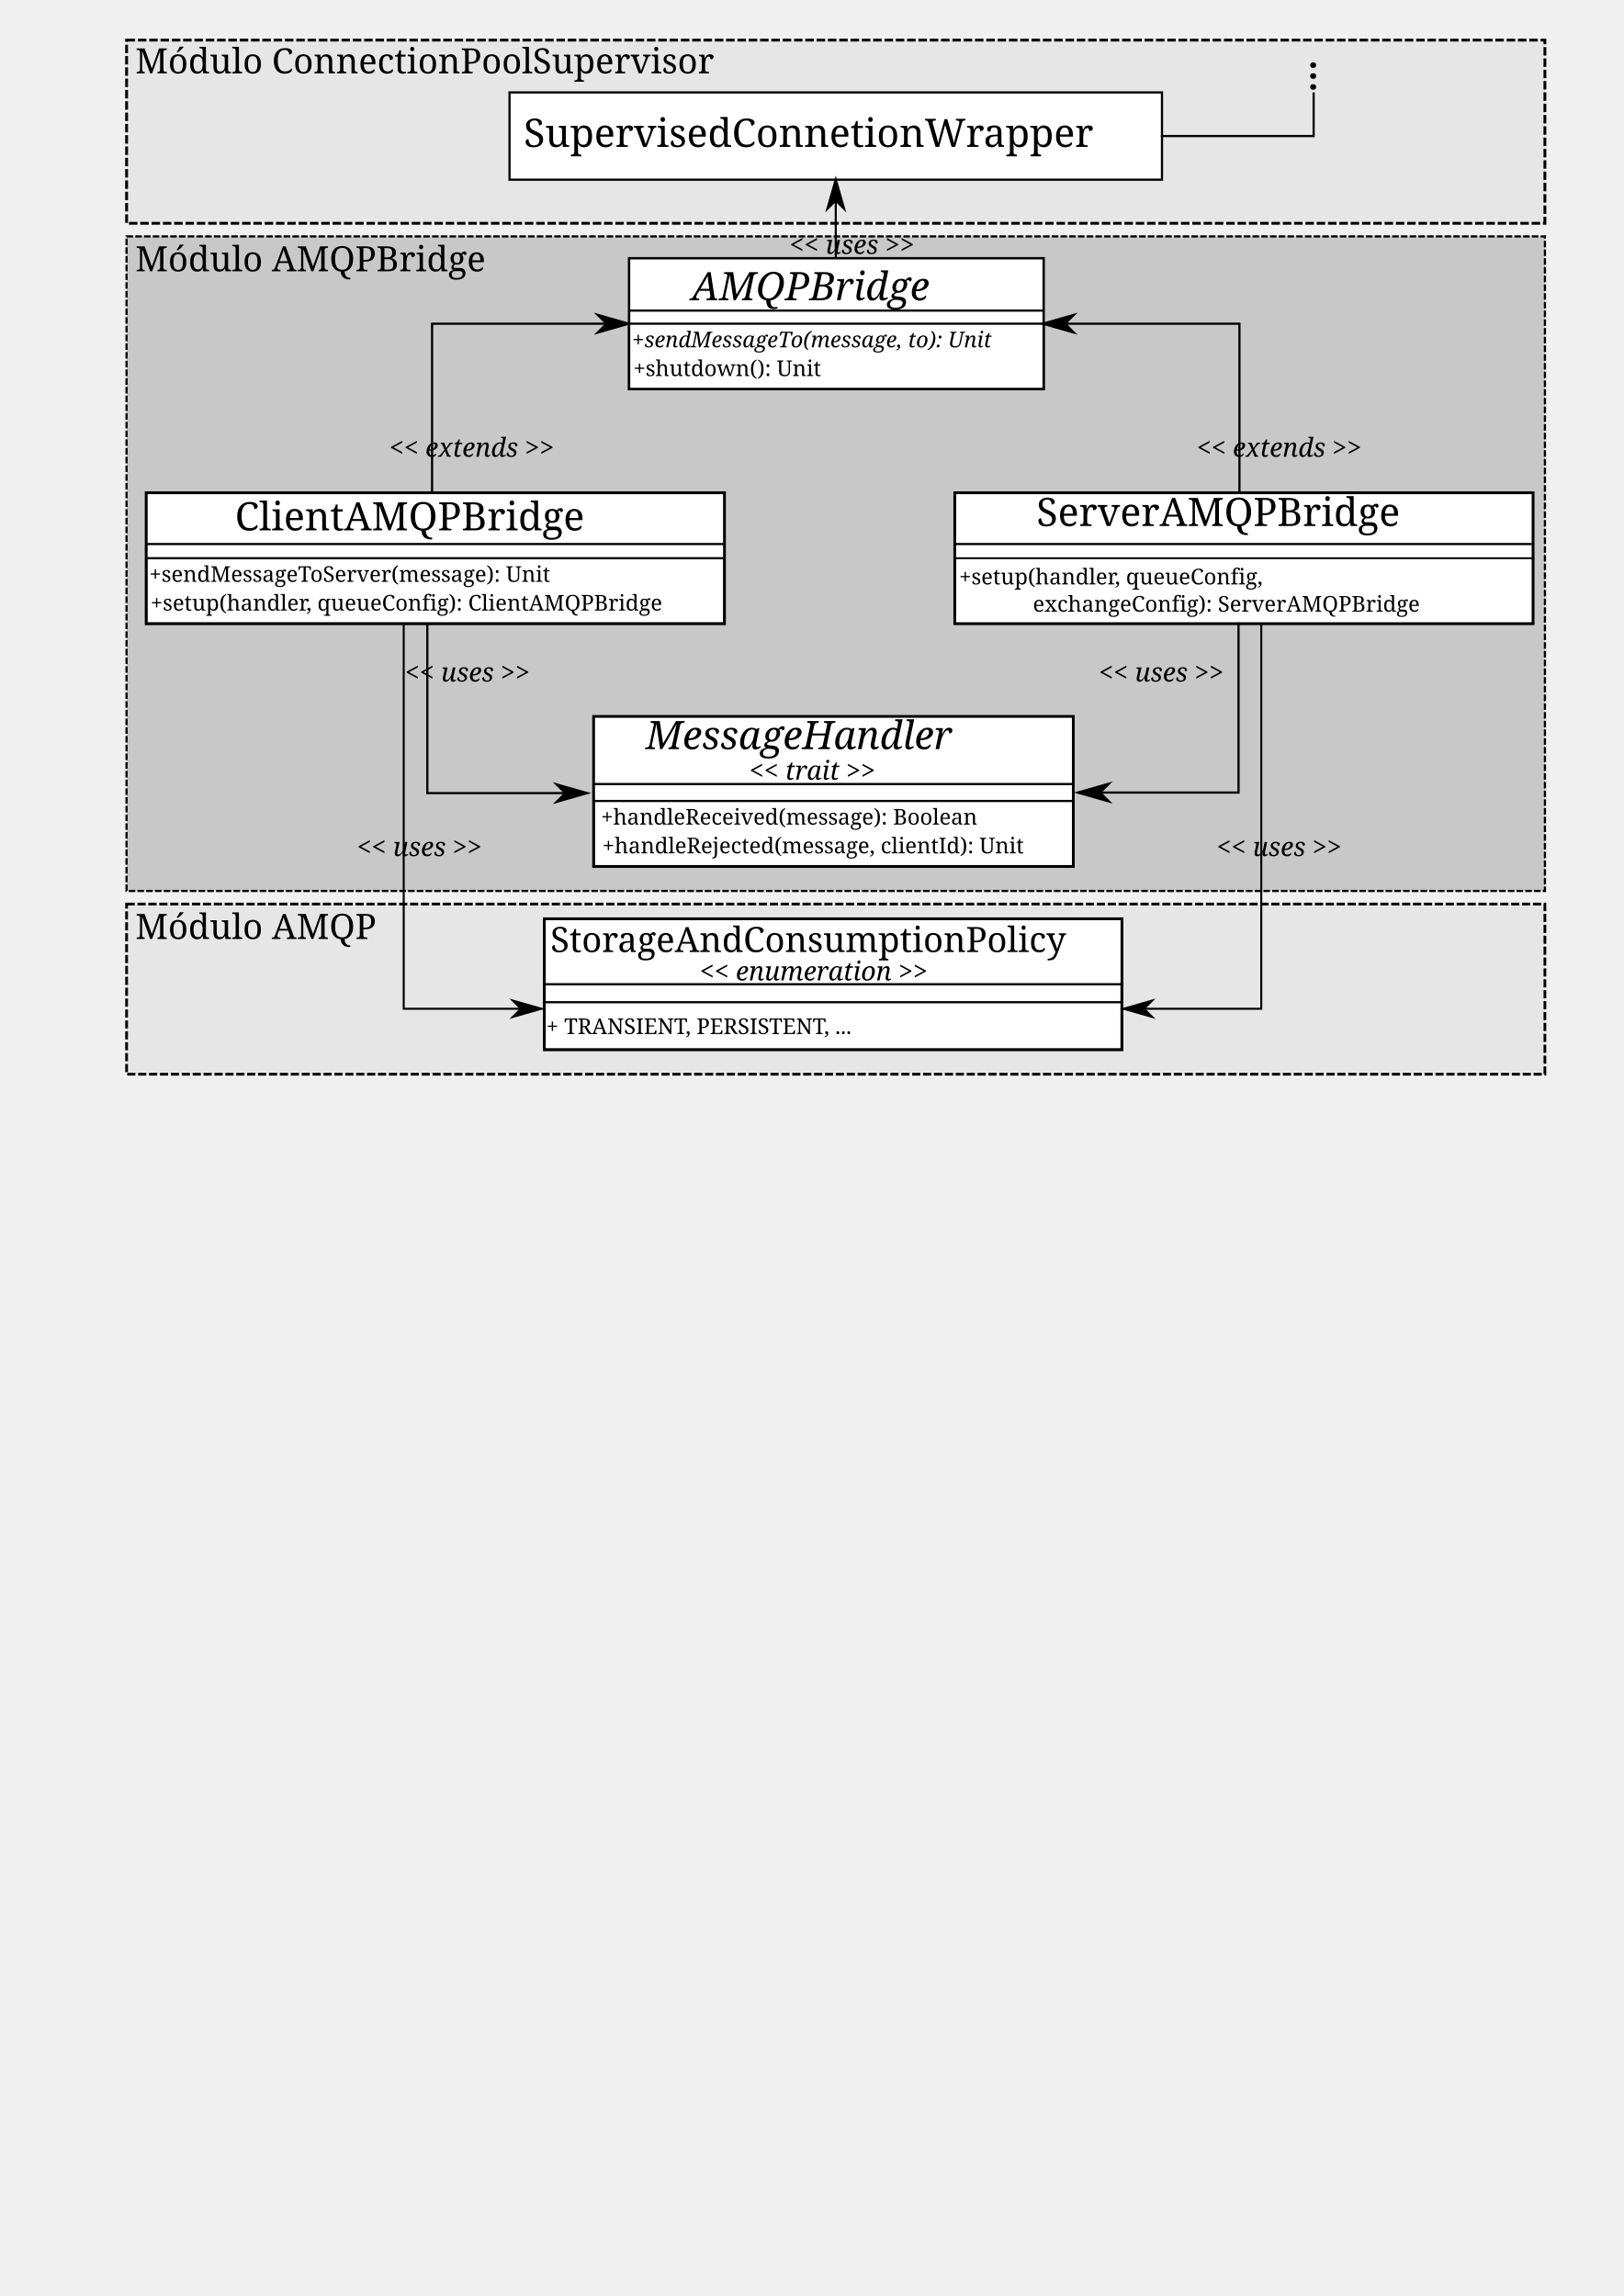
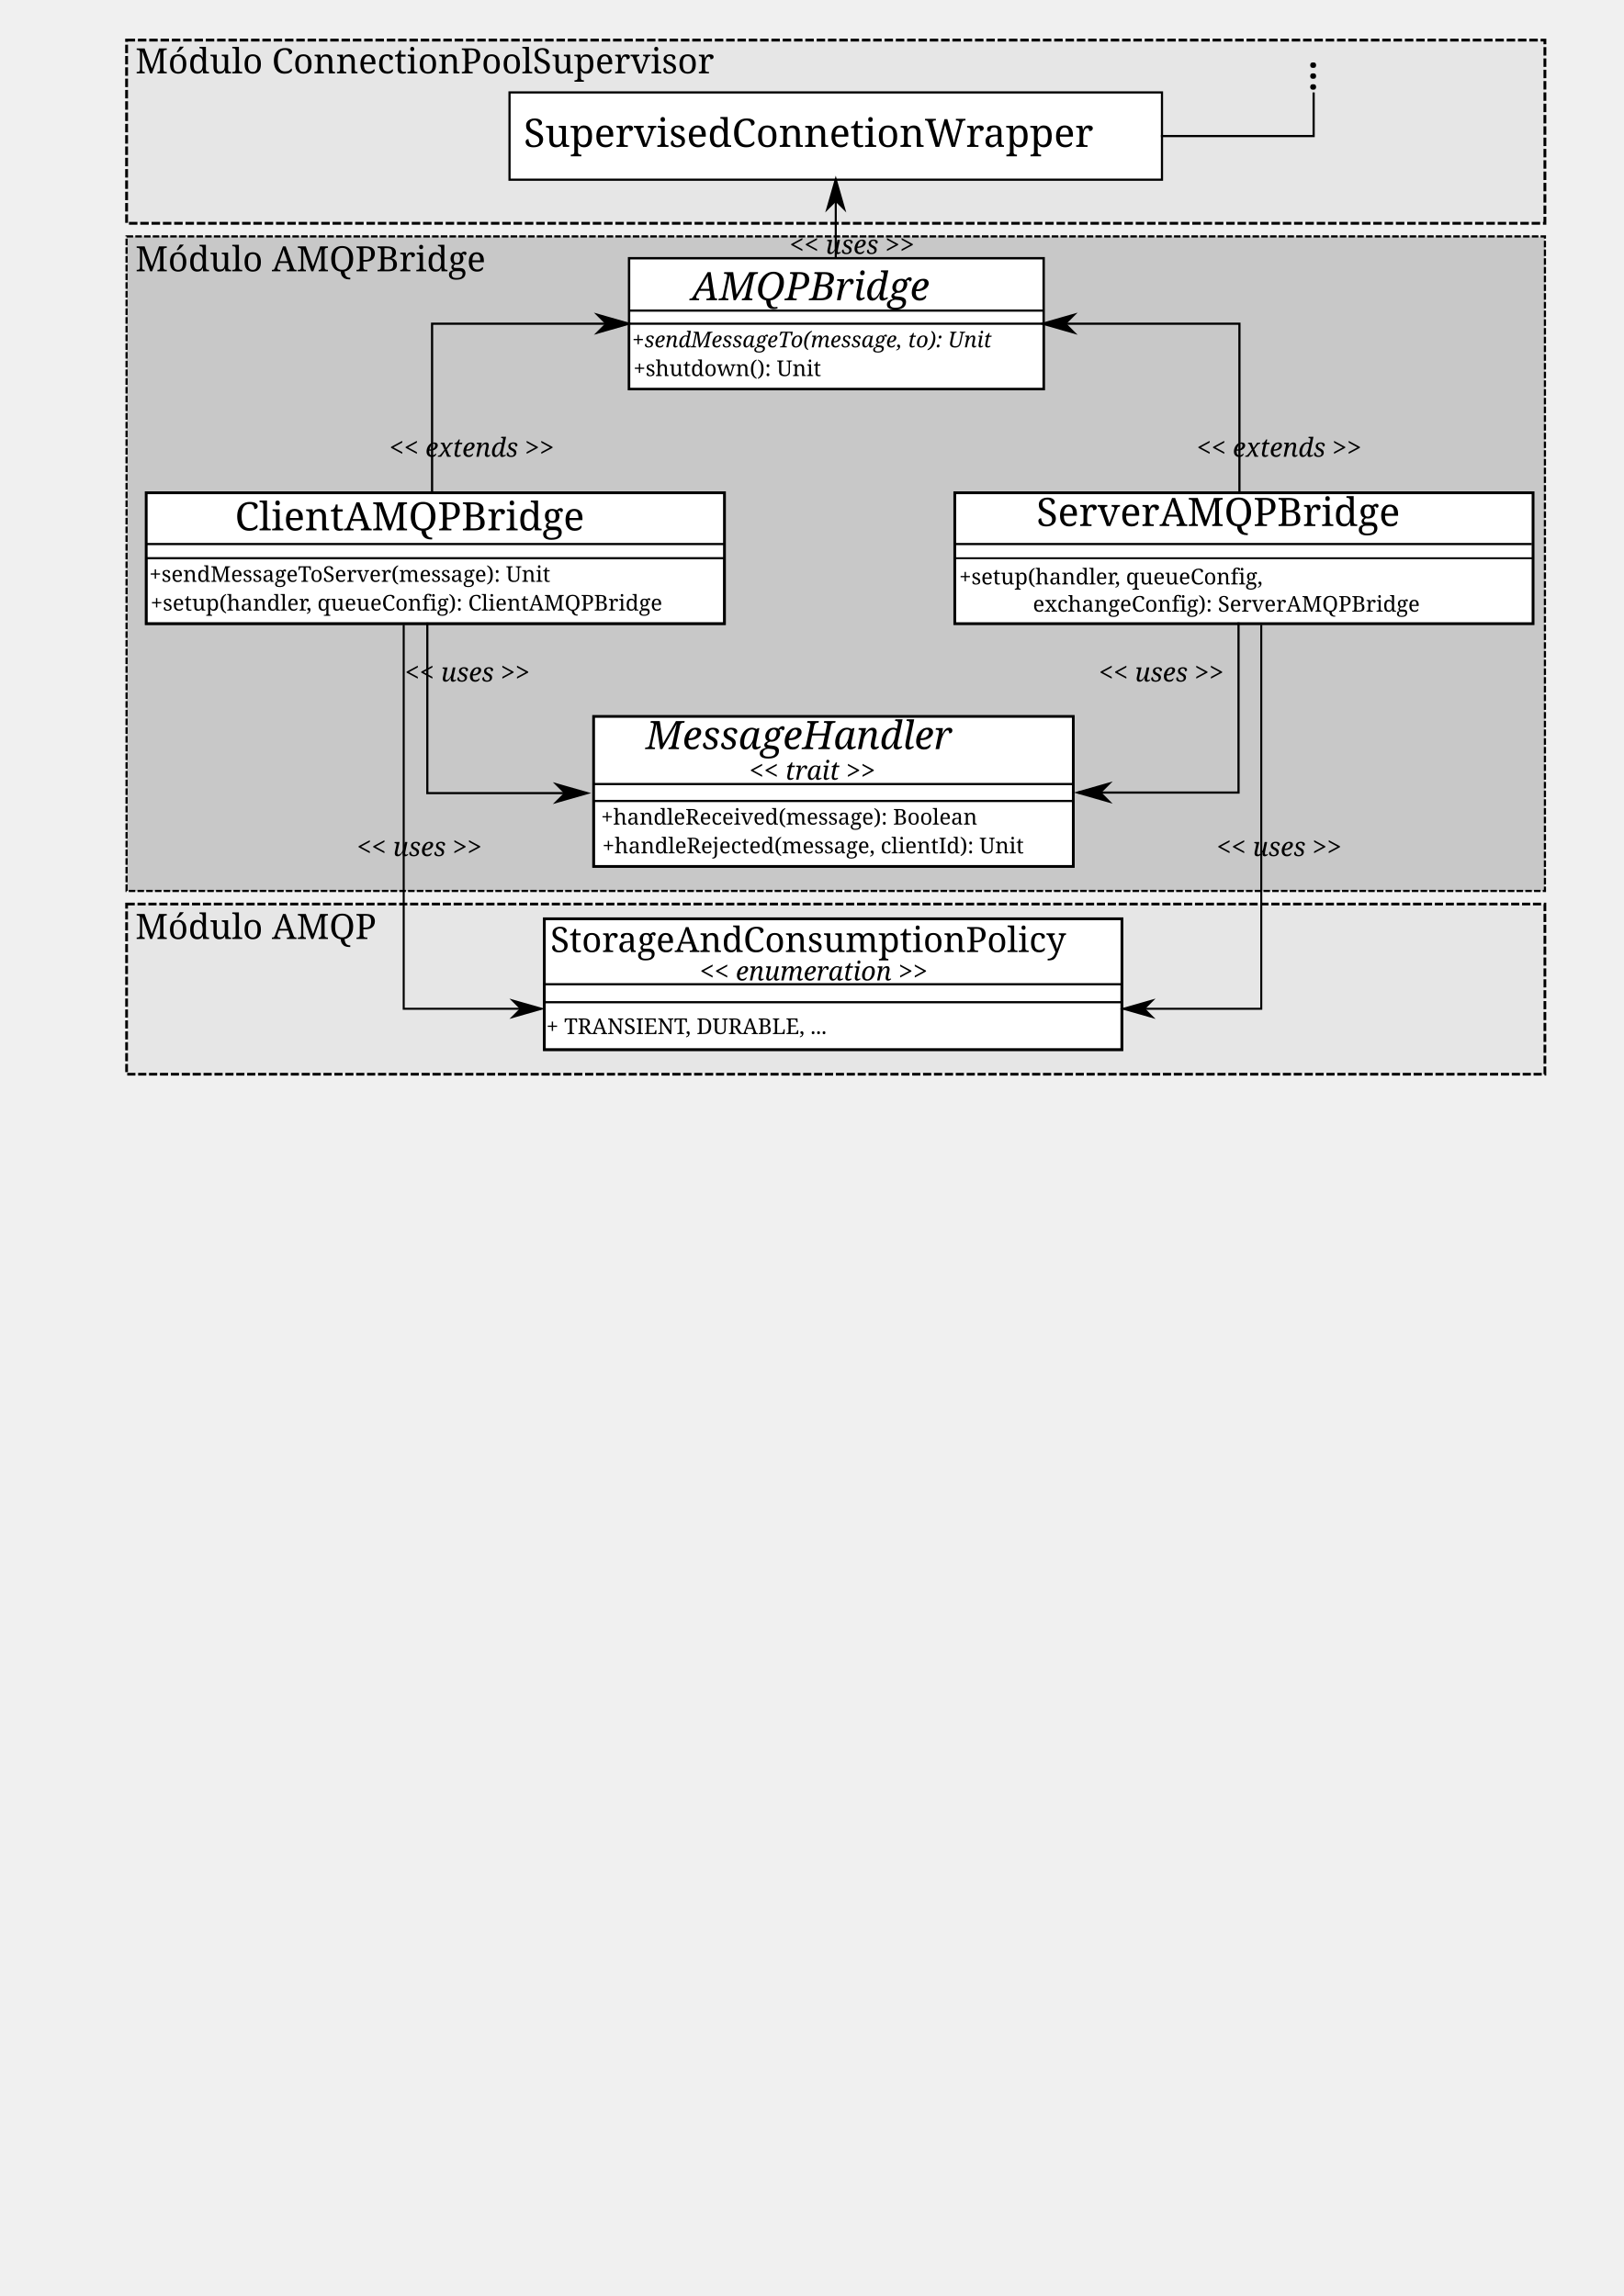
<svg xmlns="http://www.w3.org/2000/svg" width="744.094" height="1052.362" id="svg2" version="1.1">
  <defs id="defs4">
    <marker orient="auto" refY="0.0" refX="0.0" id="EmptyDiamondL" style="overflow:visible">
      <path id="path4990" d="M 0,-7.071 L -7.071,0 L 0,7.071 L 7.071,0 L 0,-7.071 z " style="fill-rule:evenodd;fill:#FFFFFF;stroke:#000000;stroke-width:1.0pt;marker-start:none" transform="scale(0.8)" />
    </marker>
    <marker orient="auto" refY="0.0" refX="0.0" id="Arrow1Lend" style="overflow:visible;">
      <path id="path4886" d="M 0.0,0.0 L 5.0,-5.0 L -12.5,0.0 L 5.0,5.0 L 0.0,0.0 z " style="fill-rule:evenodd;stroke:#000000;stroke-width:1.0pt;marker-start:none;" transform="scale(0.8) rotate(180) translate(12.5,0)" />
    </marker>
    <marker orient="auto" refY="0.0" refX="0.0" id="Arrow2Lstart" style="overflow:visible">
      <path id="path3974" style="font-size:12.0;fill-rule:evenodd;stroke-width:0.625;stroke-linejoin:round" d="M 8.719,4.034 L -2.207,0.016 L 8.719,-4.002 C 6.973,-1.63 6.983,1.616 8.719,4.034 z " transform="scale(1.1) translate(1,0)" />
    </marker>
    <marker orient="auto" refY="0.0" refX="0.0" id="Arrow2Lend" style="overflow:visible;">
      <path id="path3977" style="font-size:12.0;fill-rule:evenodd;stroke-width:0.625;stroke-linejoin:round;" d="M 8.719,4.034 L -2.207,0.016 L 8.719,-4.002 C 6.973,-1.63 6.983,1.616 8.719,4.034 z " transform="scale(1.1) rotate(180) translate(1,0)" />
    </marker>
    <filter id="filter3880" color-interpolation-filters="sRGB">
      <feGaussianBlur id="feGaussianBlur3882" stdDeviation="3" />
    </filter>
    <filter id="filter3890" color-interpolation-filters="sRGB">
      <feGaussianBlur id="feGaussianBlur3892" stdDeviation="3" />
    </filter>
  </defs>
  <g id="layer1">
    <text xml:space="preserve" style="font-size:40px;font-style:normal;font-weight:normal;line-height:125%;letter-spacing:0px;word-spacing:0px;fill:#000000;fill-opacity:1;stroke:none;font-family:Sans" x="101.015" y="93.727" id="text6861">
      <tspan id="tspan6863" x="101.015" y="93.727" />
    </text>
    <rect y="18.378" x="58.015" height="83.969" width="649.969" id="rect6859" style="fill:#e6e6e6;fill-opacity:1;stroke:#000000;stroke-width:1.296;stroke-miterlimit:4;stroke-opacity:1;stroke-dasharray:3.888, 1.296;stroke-dashoffset:0" />
    <rect style="fill:#ffffff;fill-opacity:1;stroke:#000000;stroke-width:1;stroke-miterlimit:4;stroke-opacity:1;stroke-dasharray:none;stroke-dashoffset:0" id="rect6865" width="299" height="40" x="233.5" y="42.362" />
    <text id="text6918" y="67.328" x="382.249" style="font-size:18px;font-style:normal;font-variant:normal;font-weight:normal;font-stretch:normal;text-align:center;line-height:125%;letter-spacing:0px;word-spacing:0px;text-anchor:middle;fill:#000000;fill-opacity:1;stroke:none;font-family:Serif;-inkscape-font-specification:Serif" xml:space="preserve">
      <tspan id="tspan6922" y="67.328" x="382.249">SupervisedConnetionWrapper</tspan>
    </text>
    <rect style="fill:#c8c8c8;fill-opacity:1;stroke:#000000;stroke-width:1;stroke-miterlimit:4;stroke-opacity:1;stroke-dasharray:3, 1;stroke-dashoffset:0" id="rect6857" width="650" height="300" x="58" y="108.362" />
    <rect y="118.362" x="288.279" height="60" width="190" id="rect3767" style="fill:#ffffff;fill-opacity:1;stroke:#000000;stroke-width:1.09;stroke-miterlimit:4;stroke-opacity:1;stroke-dasharray:none;stroke-dashoffset:0" />
    <text id="text3769" y="137.602" x="383.103" style="font-size:18px;font-style:italic;font-variant:normal;font-weight:normal;font-stretch:normal;text-align:center;line-height:125%;letter-spacing:0px;word-spacing:0px;text-anchor:middle;fill:#000000;fill-opacity:1;stroke:none;font-family:Serif;-inkscape-font-specification:Serif Italic" xml:space="preserve">
      <tspan id="tspan3773" y="137.602" x="383.103">AMQPBridge</tspan>
    </text>
    <rect style="fill:#000000;fill-opacity:0;stroke:#000000;stroke-width:1;stroke-miterlimit:4;stroke-opacity:1;stroke-dasharray:none;stroke-dashoffset:0" id="rect3799" width="190" height="30" x="288.279" y="148.362" />
    <text id="text3801" y="159.194" x="289.693" style="font-size:10px;font-style:italic;font-weight:normal;line-height:125%;letter-spacing:0px;word-spacing:0px;fill:#000000;fill-opacity:1;stroke:none;font-family:Sans;-inkscape-font-specification:Serif Italic" xml:space="preserve">
      <tspan style="font-size:10px;font-style:italic;font-variant:normal;font-weight:normal;font-stretch:normal;font-family:Serif;-inkscape-font-specification:Serif Italic" y="159.194" x="289.693" id="tspan3803">+sendMessageTo(message, to): Unit</tspan>
    </text>
    <text xml:space="preserve" style="font-size:10px;font-style:normal;font-weight:normal;line-height:125%;letter-spacing:0px;word-spacing:0px;fill:#000000;fill-opacity:1;stroke:none;font-family:Sans" x="290.279" y="172.362" id="text3805">
      <tspan id="tspan3807" x="290.279" y="172.362" style="font-size:10px;font-style:normal;font-variant:normal;font-weight:normal;font-stretch:normal;font-family:Serif;-inkscape-font-specification:Serif">+shutdown(): Unit</tspan>
    </text>
    <rect style="fill:#ffffff;fill-opacity:1;stroke:#000000;stroke-width:1.287;stroke-miterlimit:4;stroke-opacity:1;stroke-dasharray:none;stroke-dashoffset:0" id="rect4031" width="265" height="60" x="67" y="225.855" />
    <text xml:space="preserve" style="font-size:18px;font-style:normal;font-variant:normal;font-weight:normal;font-stretch:normal;text-align:center;line-height:125%;letter-spacing:0px;word-spacing:0px;text-anchor:middle;fill:#000000;fill-opacity:1;stroke:none;font-family:Serif;-inkscape-font-specification:Serif" x="199.443" y="243.095" id="text4033">
      <tspan x="199.443" y="243.095" id="tspan4035">ClientAMQPBridge</tspan>
    </text>
    <rect y="255.855" x="67" height="30" width="265" id="rect4037" style="fill:#000000;fill-opacity:0;stroke:#000000;stroke-width:1;stroke-miterlimit:4;stroke-opacity:1;stroke-dasharray:none;stroke-dashoffset:0" />
    <text xml:space="preserve" style="font-size:10px;font-style:normal;font-weight:normal;line-height:125%;letter-spacing:0px;word-spacing:0px;fill:#000000;fill-opacity:1;stroke:none;font-family:Sans" x="68.414" y="266.687" id="text4039">
      <tspan id="tspan4041" x="68.414" y="266.687" style="font-size:10px;font-style:normal;font-variant:normal;font-weight:normal;font-stretch:normal;font-family:Serif;-inkscape-font-specification:Serif">+sendMessageToServer(message): Unit</tspan>
    </text>
    <text id="text4043" y="279.855" x="69" style="font-size:10px;font-style:normal;font-weight:normal;line-height:125%;letter-spacing:0px;word-spacing:0px;fill:#000000;fill-opacity:1;stroke:none;font-family:Sans" xml:space="preserve">
      <tspan style="font-size:10px;font-style:normal;font-variant:normal;font-weight:normal;font-stretch:normal;font-family:Serif;-inkscape-font-specification:Serif" y="279.855" x="69" id="tspan4045">+setup(handler, queueConfig): ClientAMQPBridge</tspan>
    </text>
    <rect y="225.855" x="437.557" height="60" width="265" id="rect4071" style="fill:#ffffff;fill-opacity:1;stroke:#000000;stroke-width:1.287;stroke-miterlimit:4;stroke-opacity:1;stroke-dasharray:none;stroke-dashoffset:0" />
    <text id="text4073" y="241.095" x="570" style="font-size:18px;font-style:normal;font-variant:normal;font-weight:normal;font-stretch:normal;text-align:center;line-height:125%;letter-spacing:0px;word-spacing:0px;text-anchor:middle;fill:#000000;fill-opacity:1;stroke:none;font-family:Serif;-inkscape-font-specification:Serif" xml:space="preserve">
      <tspan id="tspan4075" y="241.095" x="570">ServerAMQPBridge</tspan>
    </text>
    <rect style="fill:#000000;fill-opacity:0;stroke:#000000;stroke-width:0.843;stroke-miterlimit:4;stroke-opacity:1;stroke-dasharray:none;stroke-dashoffset:0" id="rect4077" width="265" height="30" x="437.557" y="255.855" />
    <text xml:space="preserve" style="font-size:10px;font-style:normal;font-weight:normal;line-height:125%;letter-spacing:0px;word-spacing:0px;fill:#000000;fill-opacity:1;stroke:none;font-family:Sans" x="439.557" y="267.855" id="text4083">
      <tspan x="439.557" y="267.855" style="font-size:10px;font-style:normal;font-variant:normal;font-weight:normal;font-stretch:normal;font-family:Serif;-inkscape-font-specification:Serif" id="tspan8013">+setup(handler, queueConfig, </tspan>
      <tspan x="439.557" y="280.355" style="font-size:10px;font-style:normal;font-variant:normal;font-weight:normal;font-stretch:normal;font-family:Serif;-inkscape-font-specification:Serif" id="tspan8023">             exchangeConfig): ServerAMQPBridge</tspan>
    </text>
    <path style="fill:none;stroke:#000000;stroke-width:1;stroke-linecap:butt;stroke-linejoin:miter;stroke-miterlimit:4;stroke-opacity:1;stroke-dasharray:none;marker-end:url(#Arrow1Lend)" d="m 198.006,225.356 0,-76.987 89.987,0" id="path4168" />
    <path id="path4170" d="m 567.994,225.356 0,-76.987 -89.987,0" style="fill:none;stroke:#000000;stroke-width:1;stroke-linecap:butt;stroke-linejoin:miter;stroke-miterlimit:4;stroke-opacity:1;stroke-dasharray:none;marker-end:url(#Arrow1Lend)" />
    <path style="fill:none;stroke:#000000;stroke-width:1.004;stroke-linecap:butt;stroke-linejoin:miter;stroke-miterlimit:4;stroke-opacity:1;stroke-dasharray:none;marker-start:none;marker-end:url(#Arrow1Lend)" d="m 567.58,285.284 0,77.985 -73.563,0" id="path4172" />
    <path id="path4174" d="m 195.829,285.346 0,78.176 73.163,0" style="fill:none;stroke:#000000;stroke-width:0.989;stroke-linecap:butt;stroke-linejoin:miter;stroke-miterlimit:4;stroke-opacity:1;stroke-dasharray:none;marker-start:none;marker-end:url(#Arrow1Lend)" />
    <text xml:space="preserve" style="font-size:12px;font-style:italic;font-variant:normal;font-weight:normal;font-stretch:normal;text-align:center;line-height:125%;letter-spacing:0px;word-spacing:0px;text-anchor:middle;fill:#000000;fill-opacity:1;stroke:none;font-family:Serif;-inkscape-font-specification:Serif Italic" x="224" y="209.336" id="text6659">
      <tspan x="224" y="209.336" id="tspan6661">&lt;&lt; extends &gt;&gt;</tspan>
    </text>
    <text id="text6676" y="209.336" x="594" style="font-size:12px;font-style:italic;font-variant:normal;font-weight:normal;font-stretch:normal;text-align:center;line-height:125%;letter-spacing:0px;word-spacing:0px;text-anchor:middle;fill:#000000;fill-opacity:1;stroke:none;font-family:Serif;-inkscape-font-specification:Serif Italic" xml:space="preserve">
      <tspan id="tspan6678" y="209.336" x="594">&lt;&lt; extends &gt;&gt;</tspan>
    </text>
    <text xml:space="preserve" style="font-size:16px;font-style:normal;font-variant:normal;font-weight:normal;font-stretch:normal;line-height:125%;letter-spacing:0px;word-spacing:0px;fill:#000000;fill-opacity:1;stroke:none;font-family:Serif;-inkscape-font-specification:Serif" x="62.025" y="33.626" id="text7157">
      <tspan id="tspan7159" x="62.025" y="33.626">Módulo ConnectionPoolSupervisor</tspan>
    </text>
    <text id="text7166" y="124.362" x="62.025" style="font-size:16px;font-style:normal;font-variant:normal;font-weight:normal;font-stretch:normal;line-height:125%;letter-spacing:0px;word-spacing:0px;fill:#000000;fill-opacity:1;stroke:none;font-family:Serif;-inkscape-font-specification:Serif" xml:space="preserve">
      <tspan y="124.362" x="62.025" id="tspan7168">Módulo AMQPBridge</tspan>
    </text>
    <path style="fill:none;stroke:#000000;stroke-width:0.95px;stroke-linecap:butt;stroke-linejoin:miter;stroke-opacity:1;marker-end:url(#Arrow1Lend)" d="m 383,118.412 0,-36.063" id="path7170" />
    <rect style="fill:#e6e6e6;fill-opacity:1;stroke:#000000;stroke-width:1.249;stroke-miterlimit:4;stroke-opacity:1;stroke-dasharray:3.747, 1.249;stroke-dashoffset:0" id="rect8025" width="649.969" height="78" x="58.015" y="414.362" />
    <path style="fill:none;stroke:#000000;stroke-width:1px;stroke-linecap:butt;stroke-linejoin:miter;stroke-opacity:1" d="m 532,62.362 70,0 0,-20 0,0 0,0 0,0" id="path8027" />
    <text xml:space="preserve" style="font-size:20px;font-style:normal;font-variant:normal;font-weight:normal;font-stretch:normal;line-height:125%;letter-spacing:0px;word-spacing:0px;fill:#000000;fill-opacity:1;stroke:none;font-family:Serif;-inkscape-font-specification:Serif" x="-42.362" y="603" id="text8029" transform="matrix(0,-1,1,0,0,0)">
      <tspan id="tspan8031" x="-42.362" y="603">...</tspan>
    </text>
    <rect y="421.122" x="249.448" height="60.001" width="264.714" id="rect8050" style="fill:#ffffff;fill-opacity:1;stroke:#000000;stroke-width:1.286;stroke-miterlimit:4;stroke-opacity:1;stroke-dasharray:none;stroke-dashoffset:0" />
    <text id="text8052" y="436.362" x="380.796" style="font-size:16px;font-style:normal;font-variant:normal;font-weight:normal;font-stretch:normal;text-align:center;line-height:125%;letter-spacing:0px;word-spacing:0px;text-anchor:middle;fill:#000000;fill-opacity:1;stroke:none;font-family:Serif;-inkscape-font-specification:Serif" xml:space="preserve">
      <tspan y="436.362" x="380.796" id="tspan8075">StorageAndConsumptionPolicy</tspan>
    </text>
    <text id="text8058" y="473.954" x="250.363" style="font-size:10px;font-style:normal;font-weight:normal;line-height:125%;letter-spacing:0px;word-spacing:0px;fill:#000000;fill-opacity:1;stroke:none;font-family:Sans" xml:space="preserve">
-       <tspan style="font-size:10px;font-style:normal;font-variant:normal;font-weight:normal;font-stretch:normal;font-family:Serif;-inkscape-font-specification:Serif" y="473.954" x="250.363" id="tspan8060">+ TRANSIENT, PERSISTENT, ...</tspan>
+       <tspan style="font-size:10px;font-style:normal;font-variant:normal;font-weight:normal;font-stretch:normal;font-family:Serif;-inkscape-font-specification:Serif" y="473.954" x="250.363" id="tspan8060">+ TRANSIENT, DURABLE, ...</tspan>
    </text>
    <text xml:space="preserve" style="font-size:12px;font-style:italic;font-variant:normal;font-weight:normal;font-stretch:normal;text-align:center;line-height:125%;letter-spacing:0px;word-spacing:0px;text-anchor:middle;fill:#000000;fill-opacity:1;stroke:none;font-family:Serif;-inkscape-font-specification:Serif Italic" x="380.696" y="449.362" id="text8079">
      <tspan x="380.696" y="449.362" id="tspan8081">&lt;&lt; enumeration &gt;&gt;</tspan>
    </text>
    <path style="fill:none;stroke:#000000;stroke-width:0.919px;stroke-linecap:butt;stroke-linejoin:miter;stroke-opacity:1;marker-end:url(#Arrow1Lend)" d="m 185.005,286.367 0,175.991 62.995,0" id="path8096" />
    <text xml:space="preserve" style="font-size:16px;font-style:normal;font-variant:normal;font-weight:normal;font-stretch:normal;line-height:125%;letter-spacing:0px;word-spacing:0px;fill:#000000;fill-opacity:1;stroke:none;font-family:Serif;-inkscape-font-specification:Serif" x="62.025" y="430.362" id="text8668">
      <tspan id="tspan8670" x="62.025" y="430.362">Módulo AMQP</tspan>
    </text>
    <path id="path8672" d="m 578,286.372 0,175.991 -62.995,0" style="fill:none;stroke:#000000;stroke-width:0.919px;stroke-linecap:butt;stroke-linejoin:miter;stroke-opacity:1;marker-end:url(#Arrow1Lend)" />
    <text id="text8674" y="116.362" x="398.247" style="font-size:12px;font-style:italic;font-variant:normal;font-weight:normal;font-stretch:normal;text-align:center;line-height:125%;letter-spacing:0px;word-spacing:0px;text-anchor:middle;fill:#000000;fill-opacity:1;stroke:none;font-family:Serif;-inkscape-font-specification:Serif Italic" xml:space="preserve">
      <tspan id="tspan8676" y="116.362" x="398.247">&lt;&lt; uses &gt;&gt;</tspan>
    </text>
    <text xml:space="preserve" style="font-size:12px;font-style:italic;font-variant:normal;font-weight:normal;font-stretch:normal;text-align:center;line-height:125%;letter-spacing:0px;word-spacing:0px;text-anchor:middle;fill:#000000;fill-opacity:1;stroke:none;font-family:Serif;-inkscape-font-specification:Serif Italic" x="200" y="392.362" id="text8678">
      <tspan x="200" y="392.362" id="tspan8680">&lt;&lt; uses &gt;&gt;</tspan>
    </text>
    <text id="text8682" y="392.362" x="594" style="font-size:12px;font-style:italic;font-variant:normal;font-weight:normal;font-stretch:normal;text-align:center;line-height:125%;letter-spacing:0px;word-spacing:0px;text-anchor:middle;fill:#000000;fill-opacity:1;stroke:none;font-family:Serif;-inkscape-font-specification:Serif Italic" xml:space="preserve">
      <tspan id="tspan8684" y="392.362" x="594">&lt;&lt; uses &gt;&gt;</tspan>
    </text>
    <path style="fill:none;stroke:#000000;stroke-width:1px;stroke-linecap:butt;stroke-linejoin:miter;stroke-opacity:1" d="m 288,142.362 190,0" id="path5450" />
    <path style="fill:none;stroke:#000000;stroke-width:1px;stroke-linecap:butt;stroke-linejoin:miter;stroke-opacity:1" d="m 67,249.362 265,0" id="path5452" />
    <path id="path5454" d="m 437,249.362 265,0" style="fill:none;stroke:#000000;stroke-width:1px;stroke-linecap:butt;stroke-linejoin:miter;stroke-opacity:1" />
    <g id="g5867" transform="translate(2,0)">
      <rect y="328.362" x="270.036" height="68.76" width="219.824" id="rect4102" style="fill:#ffffff;fill-opacity:1;stroke:#000000;stroke-width:1.255;stroke-miterlimit:4;stroke-opacity:1;stroke-dasharray:none;stroke-dashoffset:0" />
      <text id="text4104" y="343.362" x="380.52" style="font-size:18px;font-style:italic;font-variant:normal;font-weight:normal;font-stretch:normal;text-align:center;line-height:125%;letter-spacing:0px;word-spacing:0px;text-anchor:middle;fill:#000000;fill-opacity:1;stroke:none;font-family:Serif;-inkscape-font-specification:Serif Italic" xml:space="preserve">
        <tspan id="tspan4106" y="343.362" x="380.52">MessageHandler</tspan>
      </text>
      <text id="text4110" y="377.954" x="273.45" style="font-size:10px;font-style:normal;font-weight:normal;line-height:125%;letter-spacing:0px;word-spacing:0px;fill:#000000;fill-opacity:1;stroke:none;font-family:Sans" xml:space="preserve">
        <tspan style="font-size:10px;font-style:normal;font-variant:normal;font-weight:normal;font-stretch:normal;font-family:Serif;-inkscape-font-specification:Serif" y="377.954" x="273.45" id="tspan4112">+handleReceived(message): Boolean</tspan>
      </text>
      <text xml:space="preserve" style="font-size:10px;font-style:normal;font-weight:normal;line-height:125%;letter-spacing:0px;word-spacing:0px;fill:#000000;fill-opacity:1;stroke:none;font-family:Sans" x="274.036" y="391.122" id="text4114">
        <tspan id="tspan4116" x="274.036" y="391.122" style="font-size:10px;font-style:normal;font-variant:normal;font-weight:normal;font-stretch:normal;font-family:Serif;-inkscape-font-specification:Serif">+handleRejected(message, clientId): Unit</tspan>
      </text>
      <text xml:space="preserve" style="font-size:12px;font-style:italic;font-variant:normal;font-weight:normal;font-stretch:normal;text-align:center;line-height:125%;letter-spacing:0px;word-spacing:0px;text-anchor:middle;fill:#000000;fill-opacity:1;stroke:none;font-family:Serif;-inkscape-font-specification:Serif Italic" x="381.196" y="357.362" id="text4127">
        <tspan x="381.196" y="357.362" id="tspan4129">&lt;&lt; trait &gt;&gt;</tspan>
      </text>
      <path id="path5456" d="m 269.998,359.362 219.5,0" style="fill:none;stroke:#000000;stroke-width:0.999px;stroke-linecap:butt;stroke-linejoin:miter;stroke-opacity:1" />
      <rect style="fill:#000000;fill-opacity:0;stroke:#000000;stroke-width:1;stroke-miterlimit:4;stroke-opacity:1;stroke-dasharray:none;stroke-dashoffset:0" id="rect4108" width="219.824" height="30" x="270.036" y="367.122" />
    </g>
    <rect style="fill:#000000;fill-opacity:0;stroke:#000000;stroke-width:0.999;stroke-miterlimit:4;stroke-opacity:1;stroke-dasharray:none;stroke-dashoffset:0" id="rect8056" width="264.501" height="30.001" x="249.5" y="451.121" />
    <path style="fill:none;stroke:#000000;stroke-width:1px;stroke-linecap:butt;stroke-linejoin:miter;stroke-opacity:1" d="m 249.305,459.362 265,0" id="path5458" />
    <text xml:space="preserve" style="font-size:12px;font-style:italic;font-variant:normal;font-weight:normal;font-stretch:normal;text-align:center;line-height:125%;letter-spacing:0px;word-spacing:0px;text-anchor:middle;fill:#000000;fill-opacity:1;stroke:none;font-family:Serif;-inkscape-font-specification:Serif Italic" x="540" y="312.362" id="text5880">
      <tspan x="540" y="312.362" id="tspan5882">&lt;&lt; uses &gt;&gt;</tspan>
    </text>
    <text id="text5884" y="312.362" x="222" style="font-size:12px;font-style:italic;font-variant:normal;font-weight:normal;font-stretch:normal;text-align:center;line-height:125%;letter-spacing:0px;word-spacing:0px;text-anchor:middle;fill:#000000;fill-opacity:1;stroke:none;font-family:Serif;-inkscape-font-specification:Serif Italic" xml:space="preserve">
      <tspan id="tspan5886" y="312.362" x="222">&lt;&lt; uses &gt;&gt;</tspan>
    </text>
  </g>
</svg>
